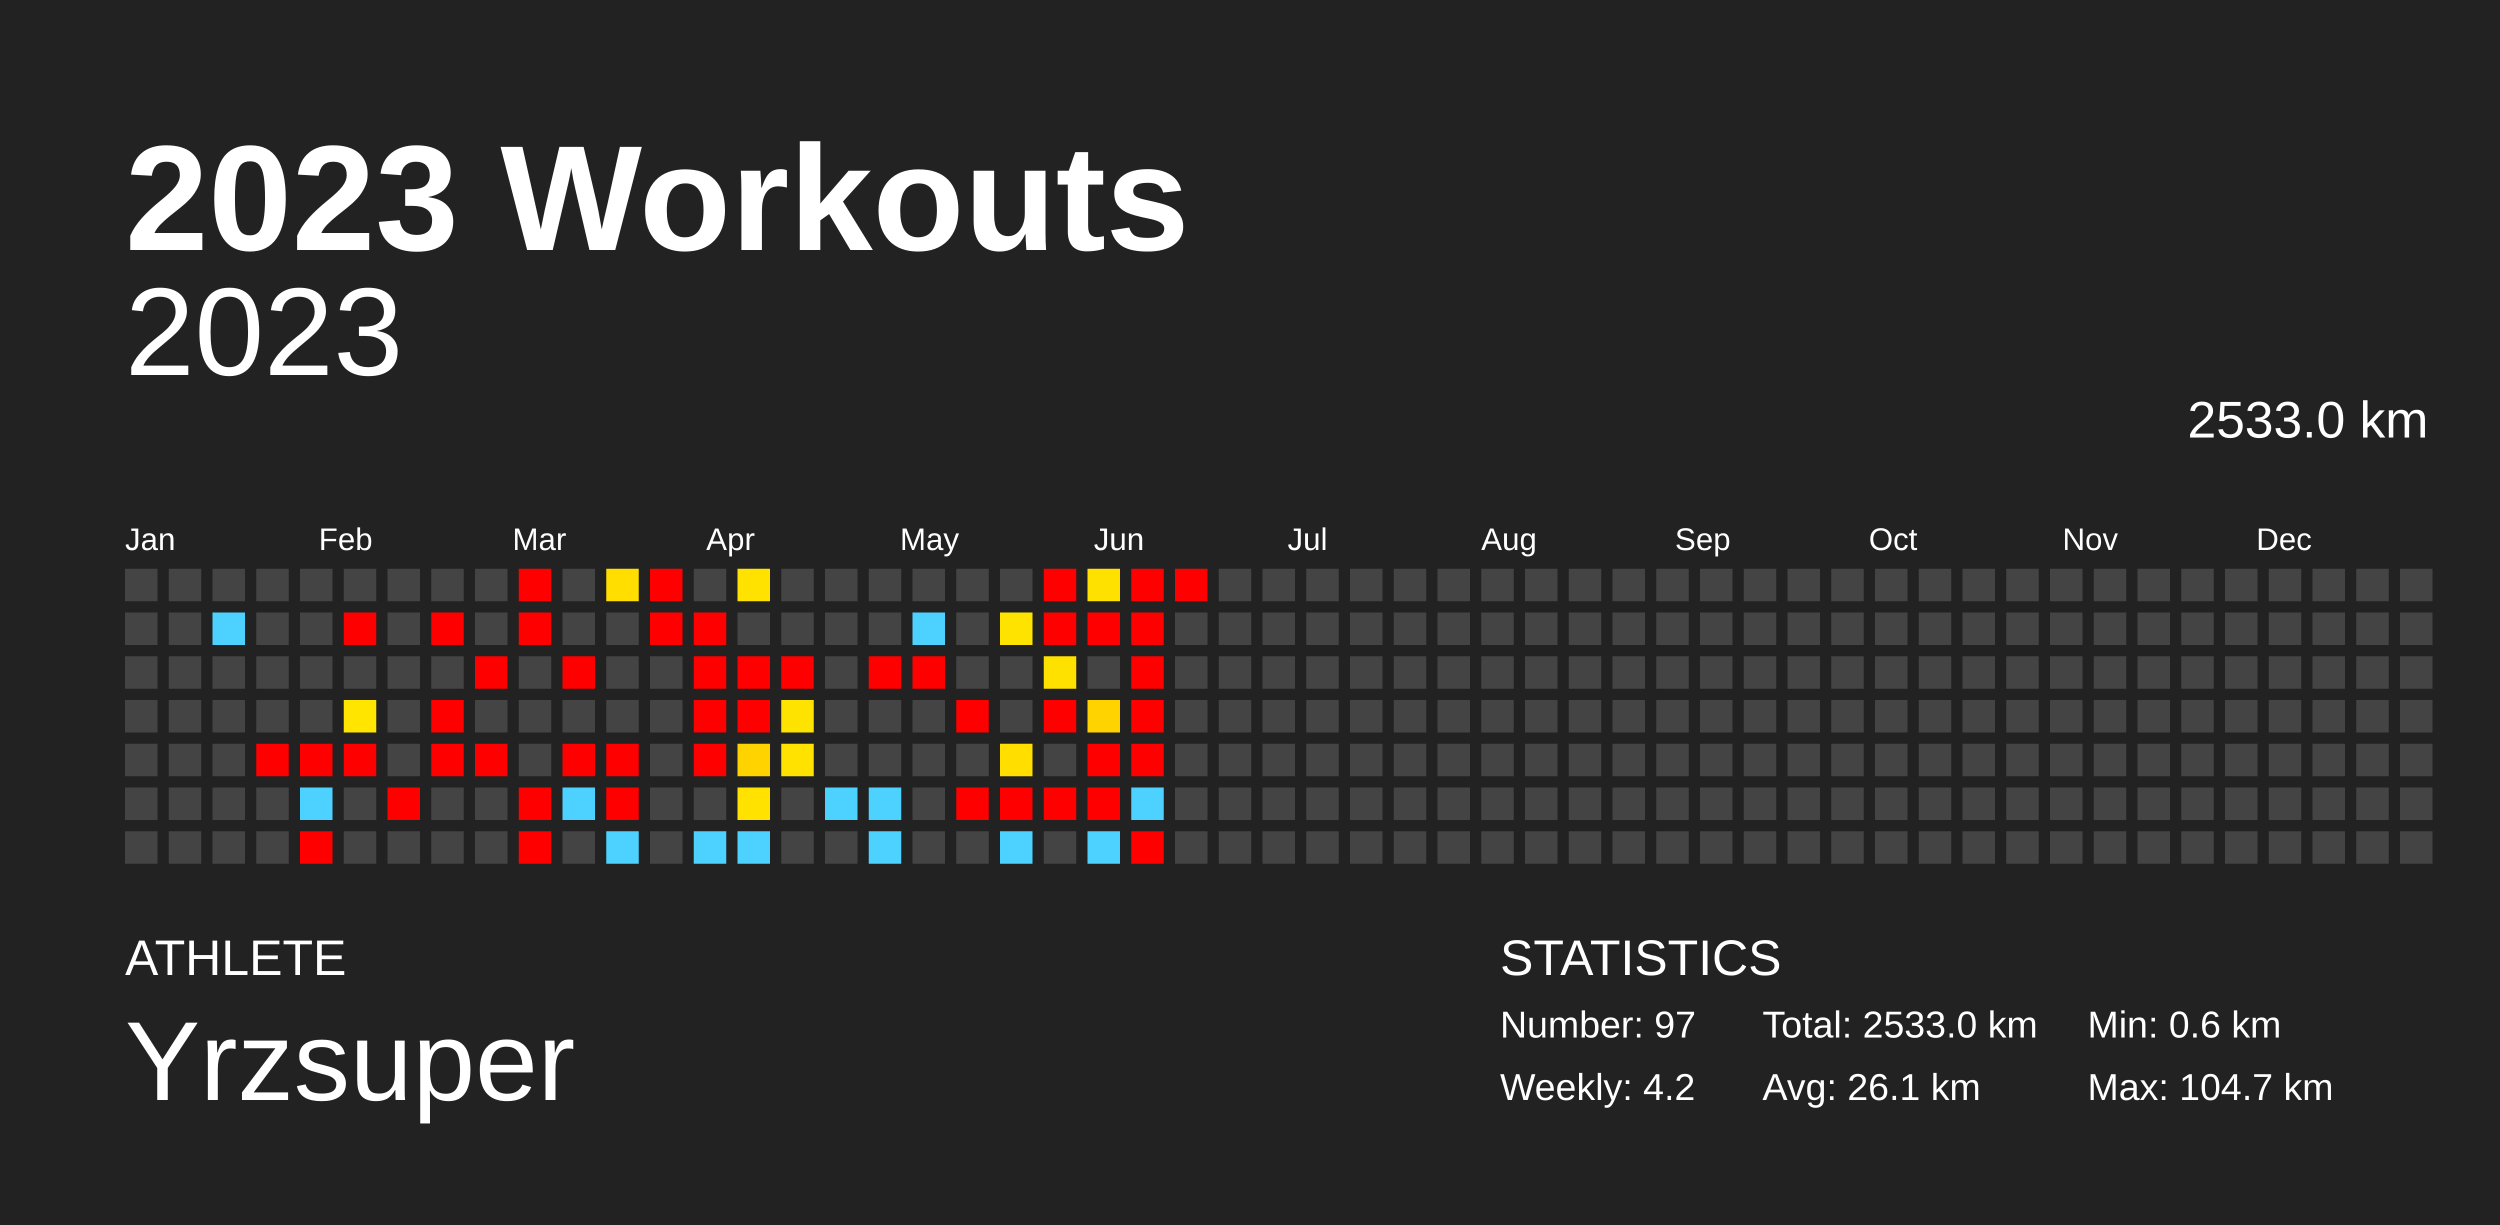
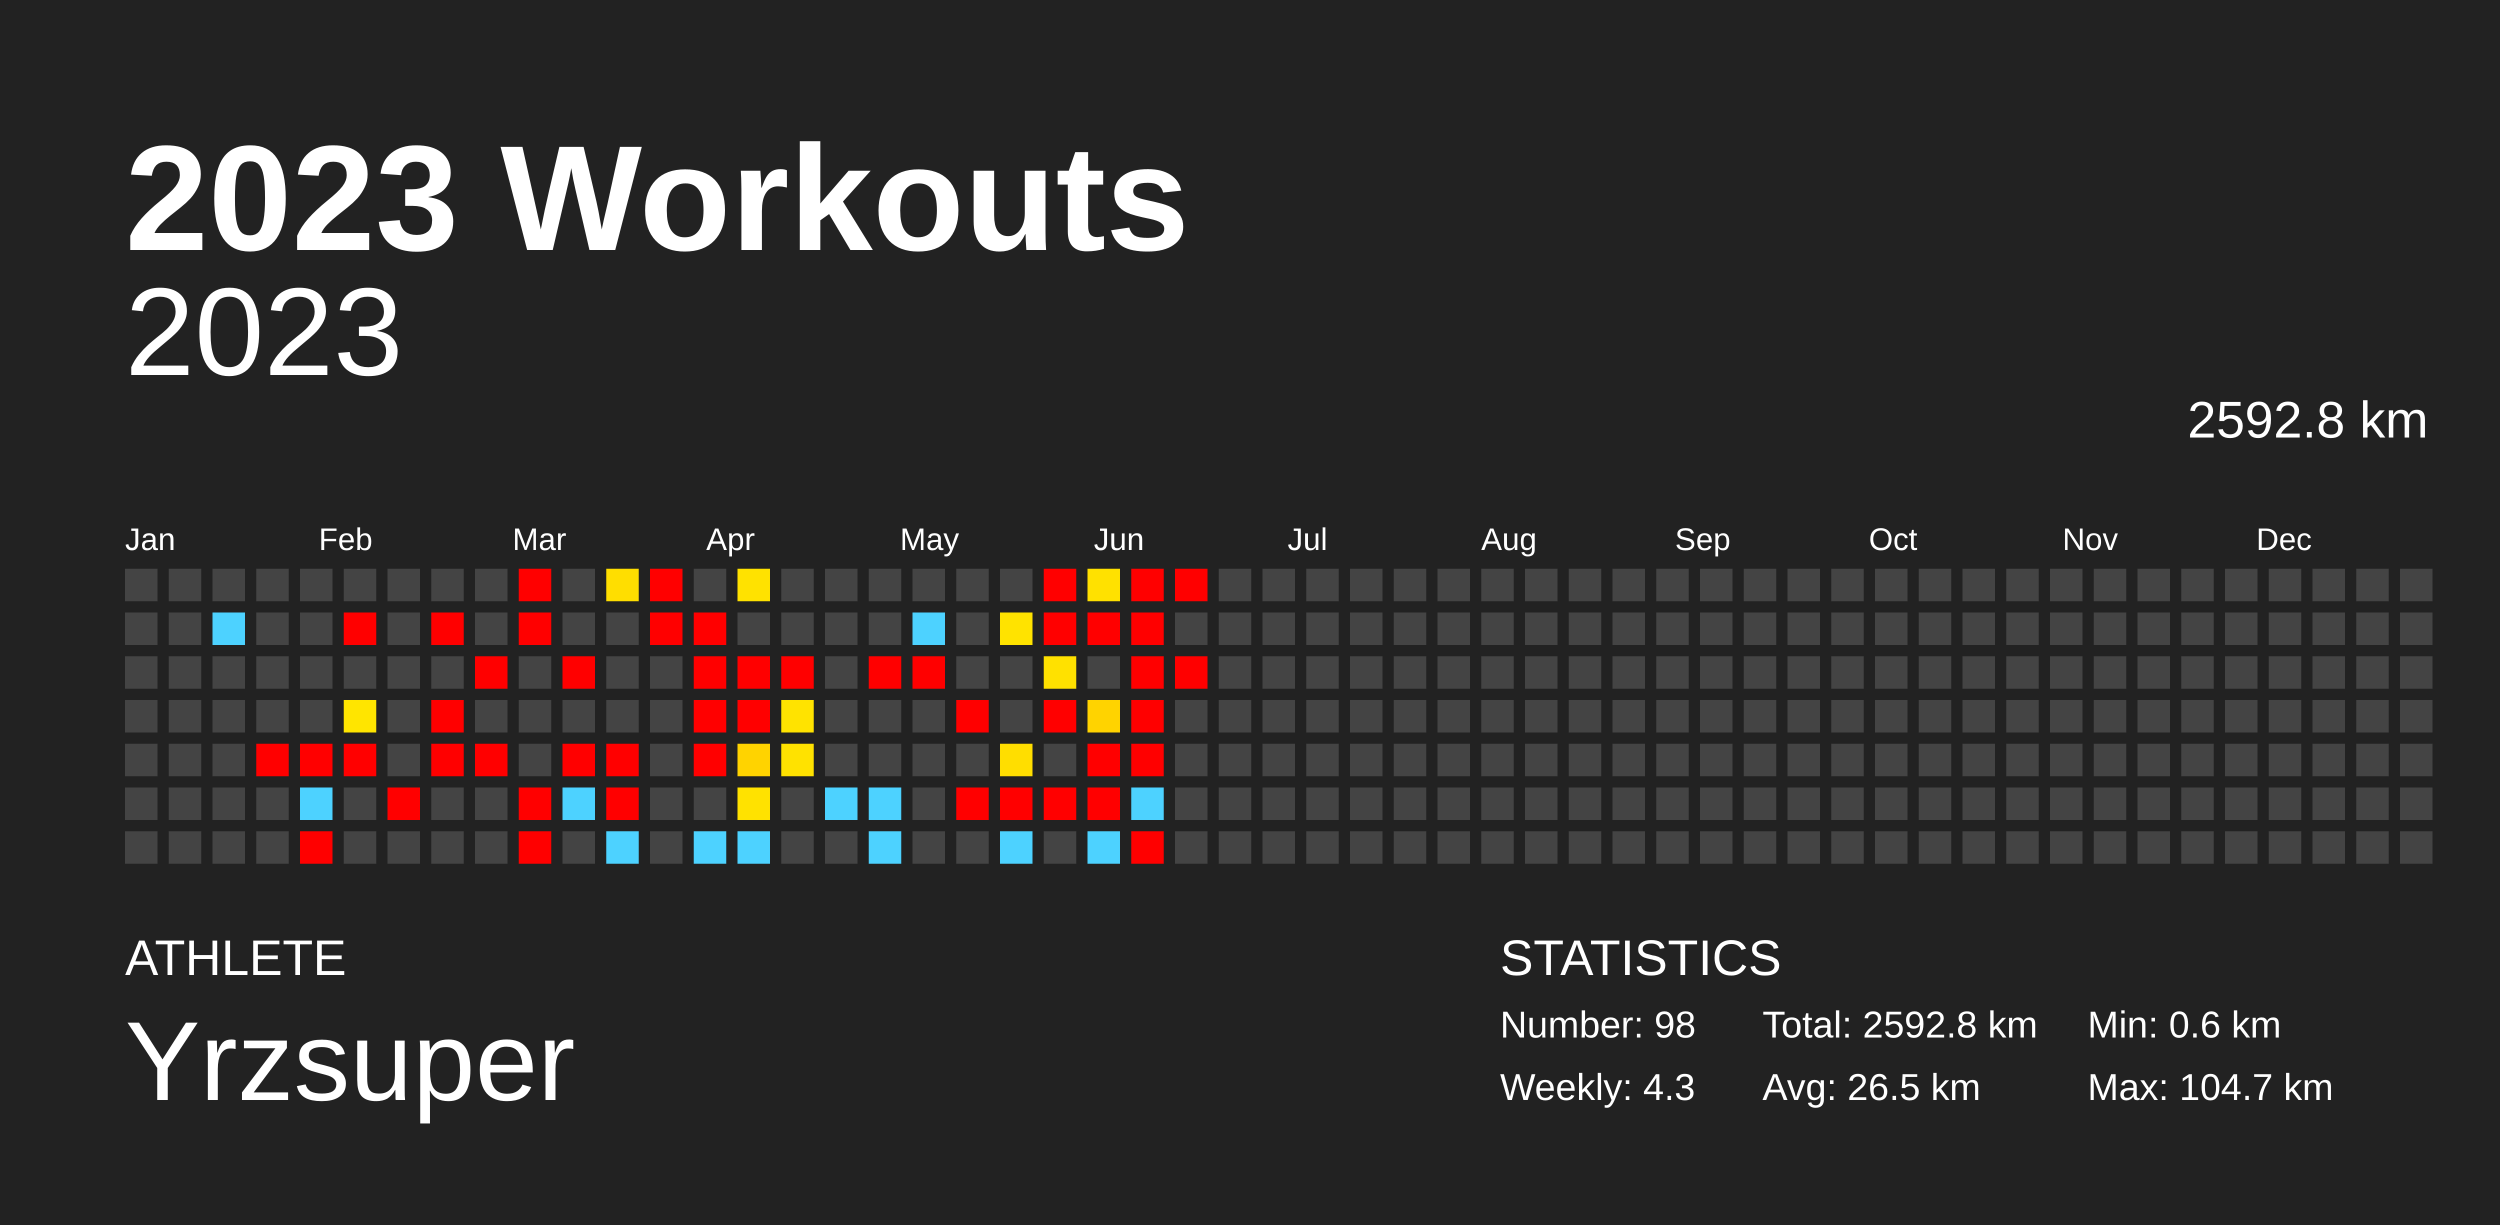
<svg xmlns="http://www.w3.org/2000/svg" baseProfile="full" height="98mm" version="1.1" viewBox="0,0,200,98" width="200mm">
  <defs />
  <rect fill="#222222" height="98" width="200" x="0" y="0" />
  <text fill="#FFFFFF" style="font-size:12px; font-family:Arial; font-weight:bold;" x="10" y="20">2023 Workouts</text>
  <text fill="#FFFFFF" style="font-size:4px; font-family:Arial" x="10" y="78">ATHLETE</text>
  <text fill="#FFFFFF" style="font-size:9px; font-family:Arial" x="10" y="88">Yrzsuper</text>
  <text fill="#FFFFFF" style="font-size:4px; font-family:Arial" x="120" y="78">STATISTICS</text>
-   <text fill="#FFFFFF" style="font-size:3px; font-family:Arial" x="120" y="83">Number: 97</text>
-   <text fill="#FFFFFF" style="font-size:3px; font-family:Arial" x="120" y="88">Weekly: 4.2</text>
-   <text fill="#FFFFFF" style="font-size:3px; font-family:Arial" x="141" y="83">Total: 2533.0 km</text>
-   <text fill="#FFFFFF" style="font-size:3px; font-family:Arial" x="141" y="88">Avg: 26.1 km</text>
+   <text fill="#FFFFFF" style="font-size:3px; font-family:Arial" x="120" y="83">Number: 98</text>
+   <text fill="#FFFFFF" style="font-size:3px; font-family:Arial" x="120" y="88">Weekly: 4.3</text>
+   <text fill="#FFFFFF" style="font-size:3px; font-family:Arial" x="141" y="83">Total: 2592.8 km</text>
+   <text fill="#FFFFFF" style="font-size:3px; font-family:Arial" x="141" y="88">Avg: 26.5 km</text>
  <text fill="#FFFFFF" style="font-size:3px; font-family:Arial" x="167" y="83">Min: 0.6 km</text>
  <text fill="#FFFFFF" style="font-size:3px; font-family:Arial" x="167" y="88">Max: 104.7 km</text>
  <text alignment-baseline="hanging" fill="#FFFFFF" style="font-size:10.0px; font-family:Arial;" x="10" y="30">2023</text>
-   <text alignment-baseline="hanging" fill="#FFFFFF" style="font-size:4.125px; font-family:Arial;" x="175" y="35">2533.0 km</text>
+   <text alignment-baseline="hanging" fill="#FFFFFF" style="font-size:4.125px; font-family:Arial;" x="175" y="35">2592.8 km</text>
  <text fill="#FFFFFF" style="font-size:2.5px; font-family:Arial" x="10.0" y="44">Jan</text>
  <text fill="#FFFFFF" style="font-size:2.5px; font-family:Arial" x="25.5" y="44">Feb</text>
  <text fill="#FFFFFF" style="font-size:2.5px; font-family:Arial" x="41.0" y="44">Mar</text>
  <text fill="#FFFFFF" style="font-size:2.5px; font-family:Arial" x="56.5" y="44">Apr</text>
  <text fill="#FFFFFF" style="font-size:2.5px; font-family:Arial" x="72.0" y="44">May</text>
  <text fill="#FFFFFF" style="font-size:2.5px; font-family:Arial" x="87.5" y="44">Jun</text>
  <text fill="#FFFFFF" style="font-size:2.5px; font-family:Arial" x="103.0" y="44">Jul</text>
  <text fill="#FFFFFF" style="font-size:2.5px; font-family:Arial" x="118.5" y="44">Aug</text>
  <text fill="#FFFFFF" style="font-size:2.5px; font-family:Arial" x="134.0" y="44">Sep</text>
  <text fill="#FFFFFF" style="font-size:2.5px; font-family:Arial" x="149.5" y="44">Oct</text>
  <text fill="#FFFFFF" style="font-size:2.5px; font-family:Arial" x="165.0" y="44">Nov</text>
  <text fill="#FFFFFF" style="font-size:2.5px; font-family:Arial" x="180.5" y="44">Dec</text>
  <rect fill="#444444" height="2.6" width="2.6" x="10.0" y="45.5" />
  <rect fill="#444444" height="2.6" width="2.6" x="10.0" y="49.0" />
  <rect fill="#444444" height="2.6" width="2.6" x="10.0" y="52.5" />
  <rect fill="#444444" height="2.6" width="2.6" x="10.0" y="56.0" />
  <rect fill="#444444" height="2.6" width="2.6" x="10.0" y="59.5" />
  <rect fill="#444444" height="2.6" width="2.6" x="10.0" y="63.0" />
  <rect fill="#444444" height="2.6" width="2.6" x="10.0" y="66.5" />
  <rect fill="#444444" height="2.6" width="2.6" x="13.5" y="45.5" />
  <rect fill="#444444" height="2.6" width="2.6" x="13.5" y="49.0" />
  <rect fill="#444444" height="2.6" width="2.6" x="13.5" y="52.5" />
  <rect fill="#444444" height="2.6" width="2.6" x="13.5" y="56.0" />
  <rect fill="#444444" height="2.6" width="2.6" x="13.5" y="59.5" />
  <rect fill="#444444" height="2.6" width="2.6" x="13.5" y="63.0" />
  <rect fill="#444444" height="2.6" width="2.6" x="13.5" y="66.5" />
  <rect fill="#444444" height="2.6" width="2.6" x="17.0" y="45.5" />
  <rect fill="#4dd2ff" height="2.6" width="2.6" x="17.0" y="49.0" />
  <rect fill="#444444" height="2.6" width="2.6" x="17.0" y="52.5" />
  <rect fill="#444444" height="2.6" width="2.6" x="17.0" y="56.0" />
  <rect fill="#444444" height="2.6" width="2.6" x="17.0" y="59.5" />
  <rect fill="#444444" height="2.6" width="2.6" x="17.0" y="63.0" />
  <rect fill="#444444" height="2.6" width="2.6" x="17.0" y="66.5" />
  <rect fill="#444444" height="2.6" width="2.6" x="20.5" y="45.5" />
  <rect fill="#444444" height="2.6" width="2.6" x="20.5" y="49.0" />
  <rect fill="#444444" height="2.6" width="2.6" x="20.5" y="52.5" />
  <rect fill="#444444" height="2.6" width="2.6" x="20.5" y="56.0" />
  <rect fill="red" height="2.6" width="2.6" x="20.5" y="59.5" />
  <rect fill="#444444" height="2.6" width="2.6" x="20.5" y="63.0" />
  <rect fill="#444444" height="2.6" width="2.6" x="20.5" y="66.5" />
  <rect fill="#444444" height="2.6" width="2.6" x="24.0" y="45.5" />
  <rect fill="#444444" height="2.6" width="2.6" x="24.0" y="49.0" />
  <rect fill="#444444" height="2.6" width="2.6" x="24.0" y="52.5" />
  <rect fill="#444444" height="2.6" width="2.6" x="24.0" y="56.0" />
  <rect fill="red" height="2.6" width="2.6" x="24.0" y="59.5" />
  <rect fill="#4dd2ff" height="2.6" width="2.6" x="24.0" y="63.0" />
  <rect fill="red" height="2.6" width="2.6" x="24.0" y="66.5" />
  <rect fill="#444444" height="2.6" width="2.6" x="27.5" y="45.5" />
  <rect fill="red" height="2.6" width="2.6" x="27.5" y="49.0" />
  <rect fill="#444444" height="2.6" width="2.6" x="27.5" y="52.5" />
  <rect fill="#ffe500" height="2.6" width="2.6" x="27.5" y="56.0" />
  <rect fill="red" height="2.6" width="2.6" x="27.5" y="59.5" />
  <rect fill="#444444" height="2.6" width="2.6" x="27.5" y="63.0" />
  <rect fill="#444444" height="2.6" width="2.6" x="27.5" y="66.5" />
  <rect fill="#444444" height="2.6" width="2.6" x="31.0" y="45.5" />
  <rect fill="#444444" height="2.6" width="2.6" x="31.0" y="49.0" />
  <rect fill="#444444" height="2.6" width="2.6" x="31.0" y="52.5" />
  <rect fill="#444444" height="2.6" width="2.6" x="31.0" y="56.0" />
  <rect fill="#444444" height="2.6" width="2.6" x="31.0" y="59.5" />
  <rect fill="red" height="2.6" width="2.6" x="31.0" y="63.0" />
  <rect fill="#444444" height="2.6" width="2.6" x="31.0" y="66.5" />
  <rect fill="#444444" height="2.6" width="2.6" x="34.5" y="45.5" />
  <rect fill="red" height="2.6" width="2.6" x="34.5" y="49.0" />
  <rect fill="#444444" height="2.6" width="2.6" x="34.5" y="52.5" />
  <rect fill="red" height="2.6" width="2.6" x="34.5" y="56.0" />
  <rect fill="red" height="2.6" width="2.6" x="34.5" y="59.5" />
  <rect fill="#444444" height="2.6" width="2.6" x="34.5" y="63.0" />
  <rect fill="#444444" height="2.6" width="2.6" x="34.5" y="66.5" />
  <rect fill="#444444" height="2.6" width="2.6" x="38.0" y="45.5" />
  <rect fill="#444444" height="2.6" width="2.6" x="38.0" y="49.0" />
  <rect fill="red" height="2.6" width="2.6" x="38.0" y="52.5" />
  <rect fill="#444444" height="2.6" width="2.6" x="38.0" y="56.0" />
  <rect fill="red" height="2.6" width="2.6" x="38.0" y="59.5" />
  <rect fill="#444444" height="2.6" width="2.6" x="38.0" y="63.0" />
  <rect fill="#444444" height="2.6" width="2.6" x="38.0" y="66.5" />
  <rect fill="red" height="2.6" width="2.6" x="41.5" y="45.5" />
  <rect fill="red" height="2.6" width="2.6" x="41.5" y="49.0" />
  <rect fill="#444444" height="2.6" width="2.6" x="41.5" y="52.5" />
  <rect fill="#444444" height="2.6" width="2.6" x="41.5" y="56.0" />
  <rect fill="#444444" height="2.6" width="2.6" x="41.5" y="59.5" />
  <rect fill="red" height="2.6" width="2.6" x="41.5" y="63.0" />
  <rect fill="red" height="2.6" width="2.6" x="41.5" y="66.5" />
  <rect fill="#444444" height="2.6" width="2.6" x="45.0" y="45.5" />
  <rect fill="#444444" height="2.6" width="2.6" x="45.0" y="49.0" />
  <rect fill="red" height="2.6" width="2.6" x="45.0" y="52.5" />
  <rect fill="#444444" height="2.6" width="2.6" x="45.0" y="56.0" />
  <rect fill="red" height="2.6" width="2.6" x="45.0" y="59.5" />
  <rect fill="#4dd2ff" height="2.6" width="2.6" x="45.0" y="63.0" />
  <rect fill="#444444" height="2.6" width="2.6" x="45.0" y="66.5" />
  <rect fill="#ffde00" height="2.6" width="2.6" x="48.5" y="45.5" />
  <rect fill="#444444" height="2.6" width="2.6" x="48.5" y="49.0" />
  <rect fill="#444444" height="2.6" width="2.6" x="48.5" y="52.5" />
  <rect fill="#444444" height="2.6" width="2.6" x="48.5" y="56.0" />
  <rect fill="red" height="2.6" width="2.6" x="48.5" y="59.5" />
  <rect fill="red" height="2.6" width="2.6" x="48.5" y="63.0" />
  <rect fill="#4dd2ff" height="2.6" width="2.6" x="48.5" y="66.5" />
  <rect fill="red" height="2.6" width="2.6" x="52.0" y="45.5" />
  <rect fill="red" height="2.6" width="2.6" x="52.0" y="49.0" />
  <rect fill="#444444" height="2.6" width="2.6" x="52.0" y="52.5" />
  <rect fill="#444444" height="2.6" width="2.6" x="52.0" y="56.0" />
  <rect fill="#444444" height="2.6" width="2.6" x="52.0" y="59.5" />
  <rect fill="#444444" height="2.6" width="2.6" x="52.0" y="63.0" />
  <rect fill="#444444" height="2.6" width="2.6" x="52.0" y="66.5" />
  <rect fill="#444444" height="2.6" width="2.6" x="55.5" y="45.5" />
  <rect fill="red" height="2.6" width="2.6" x="55.5" y="49.0" />
  <rect fill="red" height="2.6" width="2.6" x="55.5" y="52.5" />
  <rect fill="red" height="2.6" width="2.6" x="55.5" y="56.0" />
  <rect fill="red" height="2.6" width="2.6" x="55.5" y="59.5" />
  <rect fill="#444444" height="2.6" width="2.6" x="55.5" y="63.0" />
  <rect fill="#4dd2ff" height="2.6" width="2.6" x="55.5" y="66.5" />
  <rect fill="#ffe200" height="2.6" width="2.6" x="59.0" y="45.5" />
  <rect fill="#444444" height="2.6" width="2.6" x="59.0" y="49.0" />
  <rect fill="red" height="2.6" width="2.6" x="59.0" y="52.5" />
  <rect fill="red" height="2.6" width="2.6" x="59.0" y="56.0" />
  <rect fill="#ffd300" height="2.6" width="2.6" x="59.0" y="59.5" />
  <rect fill="#ffe200" height="2.6" width="2.6" x="59.0" y="63.0" />
  <rect fill="#4dd2ff" height="2.6" width="2.6" x="59.0" y="66.5" />
  <rect fill="#444444" height="2.6" width="2.6" x="62.5" y="45.5" />
  <rect fill="#444444" height="2.6" width="2.6" x="62.5" y="49.0" />
  <rect fill="red" height="2.6" width="2.6" x="62.5" y="52.5" />
  <rect fill="#ffe300" height="2.6" width="2.6" x="62.5" y="56.0" />
  <rect fill="#ffe200" height="2.6" width="2.6" x="62.5" y="59.5" />
  <rect fill="#444444" height="2.6" width="2.6" x="62.5" y="63.0" />
  <rect fill="#444444" height="2.6" width="2.6" x="62.5" y="66.5" />
  <rect fill="#444444" height="2.6" width="2.6" x="66.0" y="45.5" />
  <rect fill="#444444" height="2.6" width="2.6" x="66.0" y="49.0" />
  <rect fill="#444444" height="2.6" width="2.6" x="66.0" y="52.5" />
  <rect fill="#444444" height="2.6" width="2.6" x="66.0" y="56.0" />
  <rect fill="#444444" height="2.6" width="2.6" x="66.0" y="59.5" />
  <rect fill="#4dd2ff" height="2.6" width="2.6" x="66.0" y="63.0" />
  <rect fill="#444444" height="2.6" width="2.6" x="66.0" y="66.5" />
  <rect fill="#444444" height="2.6" width="2.6" x="69.5" y="45.5" />
  <rect fill="#444444" height="2.6" width="2.6" x="69.5" y="49.0" />
  <rect fill="red" height="2.6" width="2.6" x="69.5" y="52.5" />
  <rect fill="#444444" height="2.6" width="2.6" x="69.5" y="56.0" />
  <rect fill="#444444" height="2.6" width="2.6" x="69.5" y="59.5" />
  <rect fill="#4dd2ff" height="2.6" width="2.6" x="69.5" y="63.0" />
  <rect fill="#4dd2ff" height="2.6" width="2.6" x="69.5" y="66.5" />
  <rect fill="#444444" height="2.6" width="2.6" x="73.0" y="45.5" />
  <rect fill="#4dd2ff" height="2.6" width="2.6" x="73.0" y="49.0" />
  <rect fill="red" height="2.6" width="2.6" x="73.0" y="52.5" />
  <rect fill="#444444" height="2.6" width="2.6" x="73.0" y="56.0" />
  <rect fill="#444444" height="2.6" width="2.6" x="73.0" y="59.5" />
  <rect fill="#444444" height="2.6" width="2.6" x="73.0" y="63.0" />
  <rect fill="#444444" height="2.6" width="2.6" x="73.0" y="66.5" />
  <rect fill="#444444" height="2.6" width="2.6" x="76.5" y="45.5" />
  <rect fill="#444444" height="2.6" width="2.6" x="76.5" y="49.0" />
  <rect fill="#444444" height="2.6" width="2.6" x="76.5" y="52.5" />
  <rect fill="red" height="2.6" width="2.6" x="76.5" y="56.0" />
  <rect fill="#444444" height="2.6" width="2.6" x="76.5" y="59.5" />
  <rect fill="red" height="2.6" width="2.6" x="76.5" y="63.0" />
  <rect fill="#444444" height="2.6" width="2.6" x="76.5" y="66.5" />
  <rect fill="#444444" height="2.6" width="2.6" x="80.0" y="45.5" />
  <rect fill="#ffe300" height="2.6" width="2.6" x="80.0" y="49.0" />
  <rect fill="#444444" height="2.6" width="2.6" x="80.0" y="52.5" />
  <rect fill="#444444" height="2.6" width="2.6" x="80.0" y="56.0" />
  <rect fill="#ffde00" height="2.6" width="2.6" x="80.0" y="59.5" />
  <rect fill="red" height="2.6" width="2.6" x="80.0" y="63.0" />
  <rect fill="#4dd2ff" height="2.6" width="2.6" x="80.0" y="66.5" />
  <rect fill="red" height="2.6" width="2.6" x="83.5" y="45.5" />
  <rect fill="red" height="2.6" width="2.6" x="83.5" y="49.0" />
  <rect fill="#ffe100" height="2.6" width="2.6" x="83.5" y="52.5" />
  <rect fill="red" height="2.6" width="2.6" x="83.5" y="56.0" />
  <rect fill="#444444" height="2.6" width="2.6" x="83.5" y="59.5" />
  <rect fill="red" height="2.6" width="2.6" x="83.5" y="63.0" />
  <rect fill="#444444" height="2.6" width="2.6" x="83.5" y="66.5" />
  <rect fill="#ffe100" height="2.6" width="2.6" x="87.0" y="45.5" />
  <rect fill="red" height="2.6" width="2.6" x="87.0" y="49.0" />
  <rect fill="#444444" height="2.6" width="2.6" x="87.0" y="52.5" />
  <rect fill="#ffd300" height="2.6" width="2.6" x="87.0" y="56.0" />
  <rect fill="red" height="2.6" width="2.6" x="87.0" y="59.5" />
  <rect fill="red" height="2.6" width="2.6" x="87.0" y="63.0" />
  <rect fill="#4dd2ff" height="2.6" width="2.6" x="87.0" y="66.5" />
  <rect fill="red" height="2.6" width="2.6" x="90.5" y="45.5" />
  <rect fill="red" height="2.6" width="2.6" x="90.5" y="49.0" />
  <rect fill="red" height="2.6" width="2.6" x="90.5" y="52.5" />
  <rect fill="red" height="2.6" width="2.6" x="90.5" y="56.0" />
  <rect fill="red" height="2.6" width="2.6" x="90.5" y="59.5" />
  <rect fill="#4dd2ff" height="2.6" width="2.6" x="90.5" y="63.0" />
  <rect fill="red" height="2.6" width="2.6" x="90.5" y="66.5" />
  <rect fill="red" height="2.6" width="2.6" x="94.0" y="45.5" />
  <rect fill="#444444" height="2.6" width="2.6" x="94.0" y="49.0" />
-   <rect fill="#444444" height="2.6" width="2.6" x="94.0" y="52.5" />
+   <rect fill="red" height="2.6" width="2.6" x="94.0" y="52.5" />
  <rect fill="#444444" height="2.6" width="2.6" x="94.0" y="56.0" />
  <rect fill="#444444" height="2.6" width="2.6" x="94.0" y="59.5" />
  <rect fill="#444444" height="2.6" width="2.6" x="94.0" y="63.0" />
  <rect fill="#444444" height="2.6" width="2.6" x="94.0" y="66.5" />
  <rect fill="#444444" height="2.6" width="2.6" x="97.5" y="45.5" />
  <rect fill="#444444" height="2.6" width="2.6" x="97.5" y="49.0" />
  <rect fill="#444444" height="2.6" width="2.6" x="97.5" y="52.5" />
  <rect fill="#444444" height="2.6" width="2.6" x="97.5" y="56.0" />
  <rect fill="#444444" height="2.6" width="2.6" x="97.5" y="59.5" />
  <rect fill="#444444" height="2.6" width="2.6" x="97.5" y="63.0" />
  <rect fill="#444444" height="2.6" width="2.6" x="97.5" y="66.5" />
  <rect fill="#444444" height="2.6" width="2.6" x="101.0" y="45.5" />
  <rect fill="#444444" height="2.6" width="2.6" x="101.0" y="49.0" />
  <rect fill="#444444" height="2.6" width="2.6" x="101.0" y="52.5" />
  <rect fill="#444444" height="2.6" width="2.6" x="101.0" y="56.0" />
  <rect fill="#444444" height="2.6" width="2.6" x="101.0" y="59.5" />
  <rect fill="#444444" height="2.6" width="2.6" x="101.0" y="63.0" />
  <rect fill="#444444" height="2.6" width="2.6" x="101.0" y="66.5" />
  <rect fill="#444444" height="2.6" width="2.6" x="104.5" y="45.5" />
  <rect fill="#444444" height="2.6" width="2.6" x="104.5" y="49.0" />
  <rect fill="#444444" height="2.6" width="2.6" x="104.5" y="52.5" />
  <rect fill="#444444" height="2.6" width="2.6" x="104.5" y="56.0" />
  <rect fill="#444444" height="2.6" width="2.6" x="104.5" y="59.5" />
  <rect fill="#444444" height="2.6" width="2.6" x="104.5" y="63.0" />
  <rect fill="#444444" height="2.6" width="2.6" x="104.5" y="66.5" />
  <rect fill="#444444" height="2.6" width="2.6" x="108.0" y="45.5" />
  <rect fill="#444444" height="2.6" width="2.6" x="108.0" y="49.0" />
  <rect fill="#444444" height="2.6" width="2.6" x="108.0" y="52.5" />
  <rect fill="#444444" height="2.6" width="2.6" x="108.0" y="56.0" />
  <rect fill="#444444" height="2.6" width="2.6" x="108.0" y="59.5" />
  <rect fill="#444444" height="2.6" width="2.6" x="108.0" y="63.0" />
  <rect fill="#444444" height="2.6" width="2.6" x="108.0" y="66.5" />
  <rect fill="#444444" height="2.6" width="2.6" x="111.5" y="45.5" />
  <rect fill="#444444" height="2.6" width="2.6" x="111.5" y="49.0" />
  <rect fill="#444444" height="2.6" width="2.6" x="111.5" y="52.5" />
  <rect fill="#444444" height="2.6" width="2.6" x="111.5" y="56.0" />
  <rect fill="#444444" height="2.6" width="2.6" x="111.5" y="59.5" />
  <rect fill="#444444" height="2.6" width="2.6" x="111.5" y="63.0" />
  <rect fill="#444444" height="2.6" width="2.6" x="111.5" y="66.5" />
  <rect fill="#444444" height="2.6" width="2.6" x="115.0" y="45.5" />
  <rect fill="#444444" height="2.6" width="2.6" x="115.0" y="49.0" />
  <rect fill="#444444" height="2.6" width="2.6" x="115.0" y="52.5" />
  <rect fill="#444444" height="2.6" width="2.6" x="115.0" y="56.0" />
  <rect fill="#444444" height="2.6" width="2.6" x="115.0" y="59.5" />
  <rect fill="#444444" height="2.6" width="2.6" x="115.0" y="63.0" />
  <rect fill="#444444" height="2.6" width="2.6" x="115.0" y="66.5" />
  <rect fill="#444444" height="2.6" width="2.6" x="118.5" y="45.5" />
  <rect fill="#444444" height="2.6" width="2.6" x="118.5" y="49.0" />
  <rect fill="#444444" height="2.6" width="2.6" x="118.5" y="52.5" />
  <rect fill="#444444" height="2.6" width="2.6" x="118.5" y="56.0" />
  <rect fill="#444444" height="2.6" width="2.6" x="118.5" y="59.5" />
  <rect fill="#444444" height="2.6" width="2.6" x="118.5" y="63.0" />
  <rect fill="#444444" height="2.6" width="2.6" x="118.5" y="66.5" />
  <rect fill="#444444" height="2.6" width="2.6" x="122.0" y="45.5" />
  <rect fill="#444444" height="2.6" width="2.6" x="122.0" y="49.0" />
  <rect fill="#444444" height="2.6" width="2.6" x="122.0" y="52.5" />
  <rect fill="#444444" height="2.6" width="2.6" x="122.0" y="56.0" />
  <rect fill="#444444" height="2.6" width="2.6" x="122.0" y="59.5" />
  <rect fill="#444444" height="2.6" width="2.6" x="122.0" y="63.0" />
  <rect fill="#444444" height="2.6" width="2.6" x="122.0" y="66.5" />
  <rect fill="#444444" height="2.6" width="2.6" x="125.5" y="45.5" />
  <rect fill="#444444" height="2.6" width="2.6" x="125.5" y="49.0" />
  <rect fill="#444444" height="2.6" width="2.6" x="125.5" y="52.5" />
  <rect fill="#444444" height="2.6" width="2.6" x="125.5" y="56.0" />
  <rect fill="#444444" height="2.6" width="2.6" x="125.5" y="59.5" />
  <rect fill="#444444" height="2.6" width="2.6" x="125.5" y="63.0" />
  <rect fill="#444444" height="2.6" width="2.6" x="125.5" y="66.5" />
  <rect fill="#444444" height="2.6" width="2.6" x="129.0" y="45.5" />
  <rect fill="#444444" height="2.6" width="2.6" x="129.0" y="49.0" />
  <rect fill="#444444" height="2.6" width="2.6" x="129.0" y="52.5" />
  <rect fill="#444444" height="2.6" width="2.6" x="129.0" y="56.0" />
  <rect fill="#444444" height="2.6" width="2.6" x="129.0" y="59.5" />
  <rect fill="#444444" height="2.6" width="2.6" x="129.0" y="63.0" />
  <rect fill="#444444" height="2.6" width="2.6" x="129.0" y="66.5" />
  <rect fill="#444444" height="2.6" width="2.6" x="132.5" y="45.5" />
  <rect fill="#444444" height="2.6" width="2.6" x="132.5" y="49.0" />
  <rect fill="#444444" height="2.6" width="2.6" x="132.5" y="52.5" />
  <rect fill="#444444" height="2.6" width="2.6" x="132.5" y="56.0" />
  <rect fill="#444444" height="2.6" width="2.6" x="132.5" y="59.5" />
  <rect fill="#444444" height="2.6" width="2.6" x="132.5" y="63.0" />
  <rect fill="#444444" height="2.6" width="2.6" x="132.5" y="66.5" />
  <rect fill="#444444" height="2.6" width="2.6" x="136.0" y="45.5" />
  <rect fill="#444444" height="2.6" width="2.6" x="136.0" y="49.0" />
  <rect fill="#444444" height="2.6" width="2.6" x="136.0" y="52.5" />
  <rect fill="#444444" height="2.6" width="2.6" x="136.0" y="56.0" />
  <rect fill="#444444" height="2.6" width="2.6" x="136.0" y="59.5" />
  <rect fill="#444444" height="2.6" width="2.6" x="136.0" y="63.0" />
  <rect fill="#444444" height="2.6" width="2.6" x="136.0" y="66.5" />
  <rect fill="#444444" height="2.6" width="2.6" x="139.5" y="45.5" />
  <rect fill="#444444" height="2.6" width="2.6" x="139.5" y="49.0" />
  <rect fill="#444444" height="2.6" width="2.6" x="139.5" y="52.5" />
  <rect fill="#444444" height="2.6" width="2.6" x="139.5" y="56.0" />
  <rect fill="#444444" height="2.6" width="2.6" x="139.5" y="59.5" />
  <rect fill="#444444" height="2.6" width="2.6" x="139.5" y="63.0" />
  <rect fill="#444444" height="2.6" width="2.6" x="139.5" y="66.5" />
  <rect fill="#444444" height="2.6" width="2.6" x="143.0" y="45.5" />
  <rect fill="#444444" height="2.6" width="2.6" x="143.0" y="49.0" />
  <rect fill="#444444" height="2.6" width="2.6" x="143.0" y="52.5" />
  <rect fill="#444444" height="2.6" width="2.6" x="143.0" y="56.0" />
  <rect fill="#444444" height="2.6" width="2.6" x="143.0" y="59.5" />
  <rect fill="#444444" height="2.6" width="2.6" x="143.0" y="63.0" />
  <rect fill="#444444" height="2.6" width="2.6" x="143.0" y="66.5" />
  <rect fill="#444444" height="2.6" width="2.6" x="146.5" y="45.5" />
  <rect fill="#444444" height="2.6" width="2.6" x="146.5" y="49.0" />
  <rect fill="#444444" height="2.6" width="2.6" x="146.5" y="52.5" />
  <rect fill="#444444" height="2.6" width="2.6" x="146.5" y="56.0" />
  <rect fill="#444444" height="2.6" width="2.6" x="146.5" y="59.5" />
  <rect fill="#444444" height="2.6" width="2.6" x="146.5" y="63.0" />
  <rect fill="#444444" height="2.6" width="2.6" x="146.5" y="66.5" />
  <rect fill="#444444" height="2.6" width="2.6" x="150.0" y="45.5" />
  <rect fill="#444444" height="2.6" width="2.6" x="150.0" y="49.0" />
  <rect fill="#444444" height="2.6" width="2.6" x="150.0" y="52.5" />
  <rect fill="#444444" height="2.6" width="2.6" x="150.0" y="56.0" />
  <rect fill="#444444" height="2.6" width="2.6" x="150.0" y="59.5" />
  <rect fill="#444444" height="2.6" width="2.6" x="150.0" y="63.0" />
  <rect fill="#444444" height="2.6" width="2.6" x="150.0" y="66.5" />
  <rect fill="#444444" height="2.6" width="2.6" x="153.5" y="45.5" />
  <rect fill="#444444" height="2.6" width="2.6" x="153.5" y="49.0" />
  <rect fill="#444444" height="2.6" width="2.6" x="153.5" y="52.5" />
  <rect fill="#444444" height="2.6" width="2.6" x="153.5" y="56.0" />
  <rect fill="#444444" height="2.6" width="2.6" x="153.5" y="59.5" />
  <rect fill="#444444" height="2.6" width="2.6" x="153.5" y="63.0" />
  <rect fill="#444444" height="2.6" width="2.6" x="153.5" y="66.5" />
  <rect fill="#444444" height="2.6" width="2.6" x="157.0" y="45.5" />
  <rect fill="#444444" height="2.6" width="2.6" x="157.0" y="49.0" />
  <rect fill="#444444" height="2.6" width="2.6" x="157.0" y="52.5" />
  <rect fill="#444444" height="2.6" width="2.6" x="157.0" y="56.0" />
  <rect fill="#444444" height="2.6" width="2.6" x="157.0" y="59.5" />
  <rect fill="#444444" height="2.6" width="2.6" x="157.0" y="63.0" />
  <rect fill="#444444" height="2.6" width="2.6" x="157.0" y="66.5" />
  <rect fill="#444444" height="2.6" width="2.6" x="160.5" y="45.5" />
  <rect fill="#444444" height="2.6" width="2.6" x="160.5" y="49.0" />
  <rect fill="#444444" height="2.6" width="2.6" x="160.5" y="52.5" />
  <rect fill="#444444" height="2.6" width="2.6" x="160.5" y="56.0" />
  <rect fill="#444444" height="2.6" width="2.6" x="160.5" y="59.5" />
  <rect fill="#444444" height="2.6" width="2.6" x="160.5" y="63.0" />
  <rect fill="#444444" height="2.6" width="2.6" x="160.5" y="66.5" />
  <rect fill="#444444" height="2.6" width="2.6" x="164.0" y="45.5" />
  <rect fill="#444444" height="2.6" width="2.6" x="164.0" y="49.0" />
  <rect fill="#444444" height="2.6" width="2.6" x="164.0" y="52.5" />
  <rect fill="#444444" height="2.6" width="2.6" x="164.0" y="56.0" />
  <rect fill="#444444" height="2.6" width="2.6" x="164.0" y="59.5" />
  <rect fill="#444444" height="2.6" width="2.6" x="164.0" y="63.0" />
  <rect fill="#444444" height="2.6" width="2.6" x="164.0" y="66.5" />
  <rect fill="#444444" height="2.6" width="2.6" x="167.5" y="45.5" />
  <rect fill="#444444" height="2.6" width="2.6" x="167.5" y="49.0" />
  <rect fill="#444444" height="2.6" width="2.6" x="167.5" y="52.5" />
  <rect fill="#444444" height="2.6" width="2.6" x="167.5" y="56.0" />
  <rect fill="#444444" height="2.6" width="2.6" x="167.5" y="59.5" />
  <rect fill="#444444" height="2.6" width="2.6" x="167.5" y="63.0" />
  <rect fill="#444444" height="2.6" width="2.6" x="167.5" y="66.5" />
  <rect fill="#444444" height="2.6" width="2.6" x="171.0" y="45.5" />
  <rect fill="#444444" height="2.6" width="2.6" x="171.0" y="49.0" />
  <rect fill="#444444" height="2.6" width="2.6" x="171.0" y="52.5" />
  <rect fill="#444444" height="2.6" width="2.6" x="171.0" y="56.0" />
  <rect fill="#444444" height="2.6" width="2.6" x="171.0" y="59.5" />
  <rect fill="#444444" height="2.6" width="2.6" x="171.0" y="63.0" />
  <rect fill="#444444" height="2.6" width="2.6" x="171.0" y="66.5" />
  <rect fill="#444444" height="2.6" width="2.6" x="174.5" y="45.5" />
  <rect fill="#444444" height="2.6" width="2.6" x="174.5" y="49.0" />
  <rect fill="#444444" height="2.6" width="2.6" x="174.5" y="52.5" />
  <rect fill="#444444" height="2.6" width="2.6" x="174.5" y="56.0" />
  <rect fill="#444444" height="2.6" width="2.6" x="174.5" y="59.5" />
  <rect fill="#444444" height="2.6" width="2.6" x="174.5" y="63.0" />
  <rect fill="#444444" height="2.6" width="2.6" x="174.5" y="66.5" />
  <rect fill="#444444" height="2.6" width="2.6" x="178.0" y="45.5" />
  <rect fill="#444444" height="2.6" width="2.6" x="178.0" y="49.0" />
  <rect fill="#444444" height="2.6" width="2.6" x="178.0" y="52.5" />
  <rect fill="#444444" height="2.6" width="2.6" x="178.0" y="56.0" />
  <rect fill="#444444" height="2.6" width="2.6" x="178.0" y="59.5" />
  <rect fill="#444444" height="2.6" width="2.6" x="178.0" y="63.0" />
  <rect fill="#444444" height="2.6" width="2.6" x="178.0" y="66.5" />
  <rect fill="#444444" height="2.6" width="2.6" x="181.5" y="45.5" />
  <rect fill="#444444" height="2.6" width="2.6" x="181.5" y="49.0" />
  <rect fill="#444444" height="2.6" width="2.6" x="181.5" y="52.5" />
  <rect fill="#444444" height="2.6" width="2.6" x="181.5" y="56.0" />
  <rect fill="#444444" height="2.6" width="2.6" x="181.5" y="59.5" />
  <rect fill="#444444" height="2.6" width="2.6" x="181.5" y="63.0" />
  <rect fill="#444444" height="2.6" width="2.6" x="181.5" y="66.5" />
  <rect fill="#444444" height="2.6" width="2.6" x="185.0" y="45.5" />
  <rect fill="#444444" height="2.6" width="2.6" x="185.0" y="49.0" />
  <rect fill="#444444" height="2.6" width="2.6" x="185.0" y="52.5" />
  <rect fill="#444444" height="2.6" width="2.6" x="185.0" y="56.0" />
  <rect fill="#444444" height="2.6" width="2.6" x="185.0" y="59.5" />
  <rect fill="#444444" height="2.6" width="2.6" x="185.0" y="63.0" />
  <rect fill="#444444" height="2.6" width="2.6" x="185.0" y="66.5" />
  <rect fill="#444444" height="2.6" width="2.6" x="188.5" y="45.5" />
  <rect fill="#444444" height="2.6" width="2.6" x="188.5" y="49.0" />
  <rect fill="#444444" height="2.6" width="2.6" x="188.5" y="52.5" />
  <rect fill="#444444" height="2.6" width="2.6" x="188.5" y="56.0" />
  <rect fill="#444444" height="2.6" width="2.6" x="188.5" y="59.5" />
  <rect fill="#444444" height="2.6" width="2.6" x="188.5" y="63.0" />
  <rect fill="#444444" height="2.6" width="2.6" x="188.5" y="66.5" />
  <rect fill="#444444" height="2.6" width="2.6" x="192.0" y="45.5" />
  <rect fill="#444444" height="2.6" width="2.6" x="192.0" y="49.0" />
  <rect fill="#444444" height="2.6" width="2.6" x="192.0" y="52.5" />
  <rect fill="#444444" height="2.6" width="2.6" x="192.0" y="56.0" />
  <rect fill="#444444" height="2.6" width="2.6" x="192.0" y="59.5" />
  <rect fill="#444444" height="2.6" width="2.6" x="192.0" y="63.0" />
  <rect fill="#444444" height="2.6" width="2.6" x="192.0" y="66.5" />
</svg>
